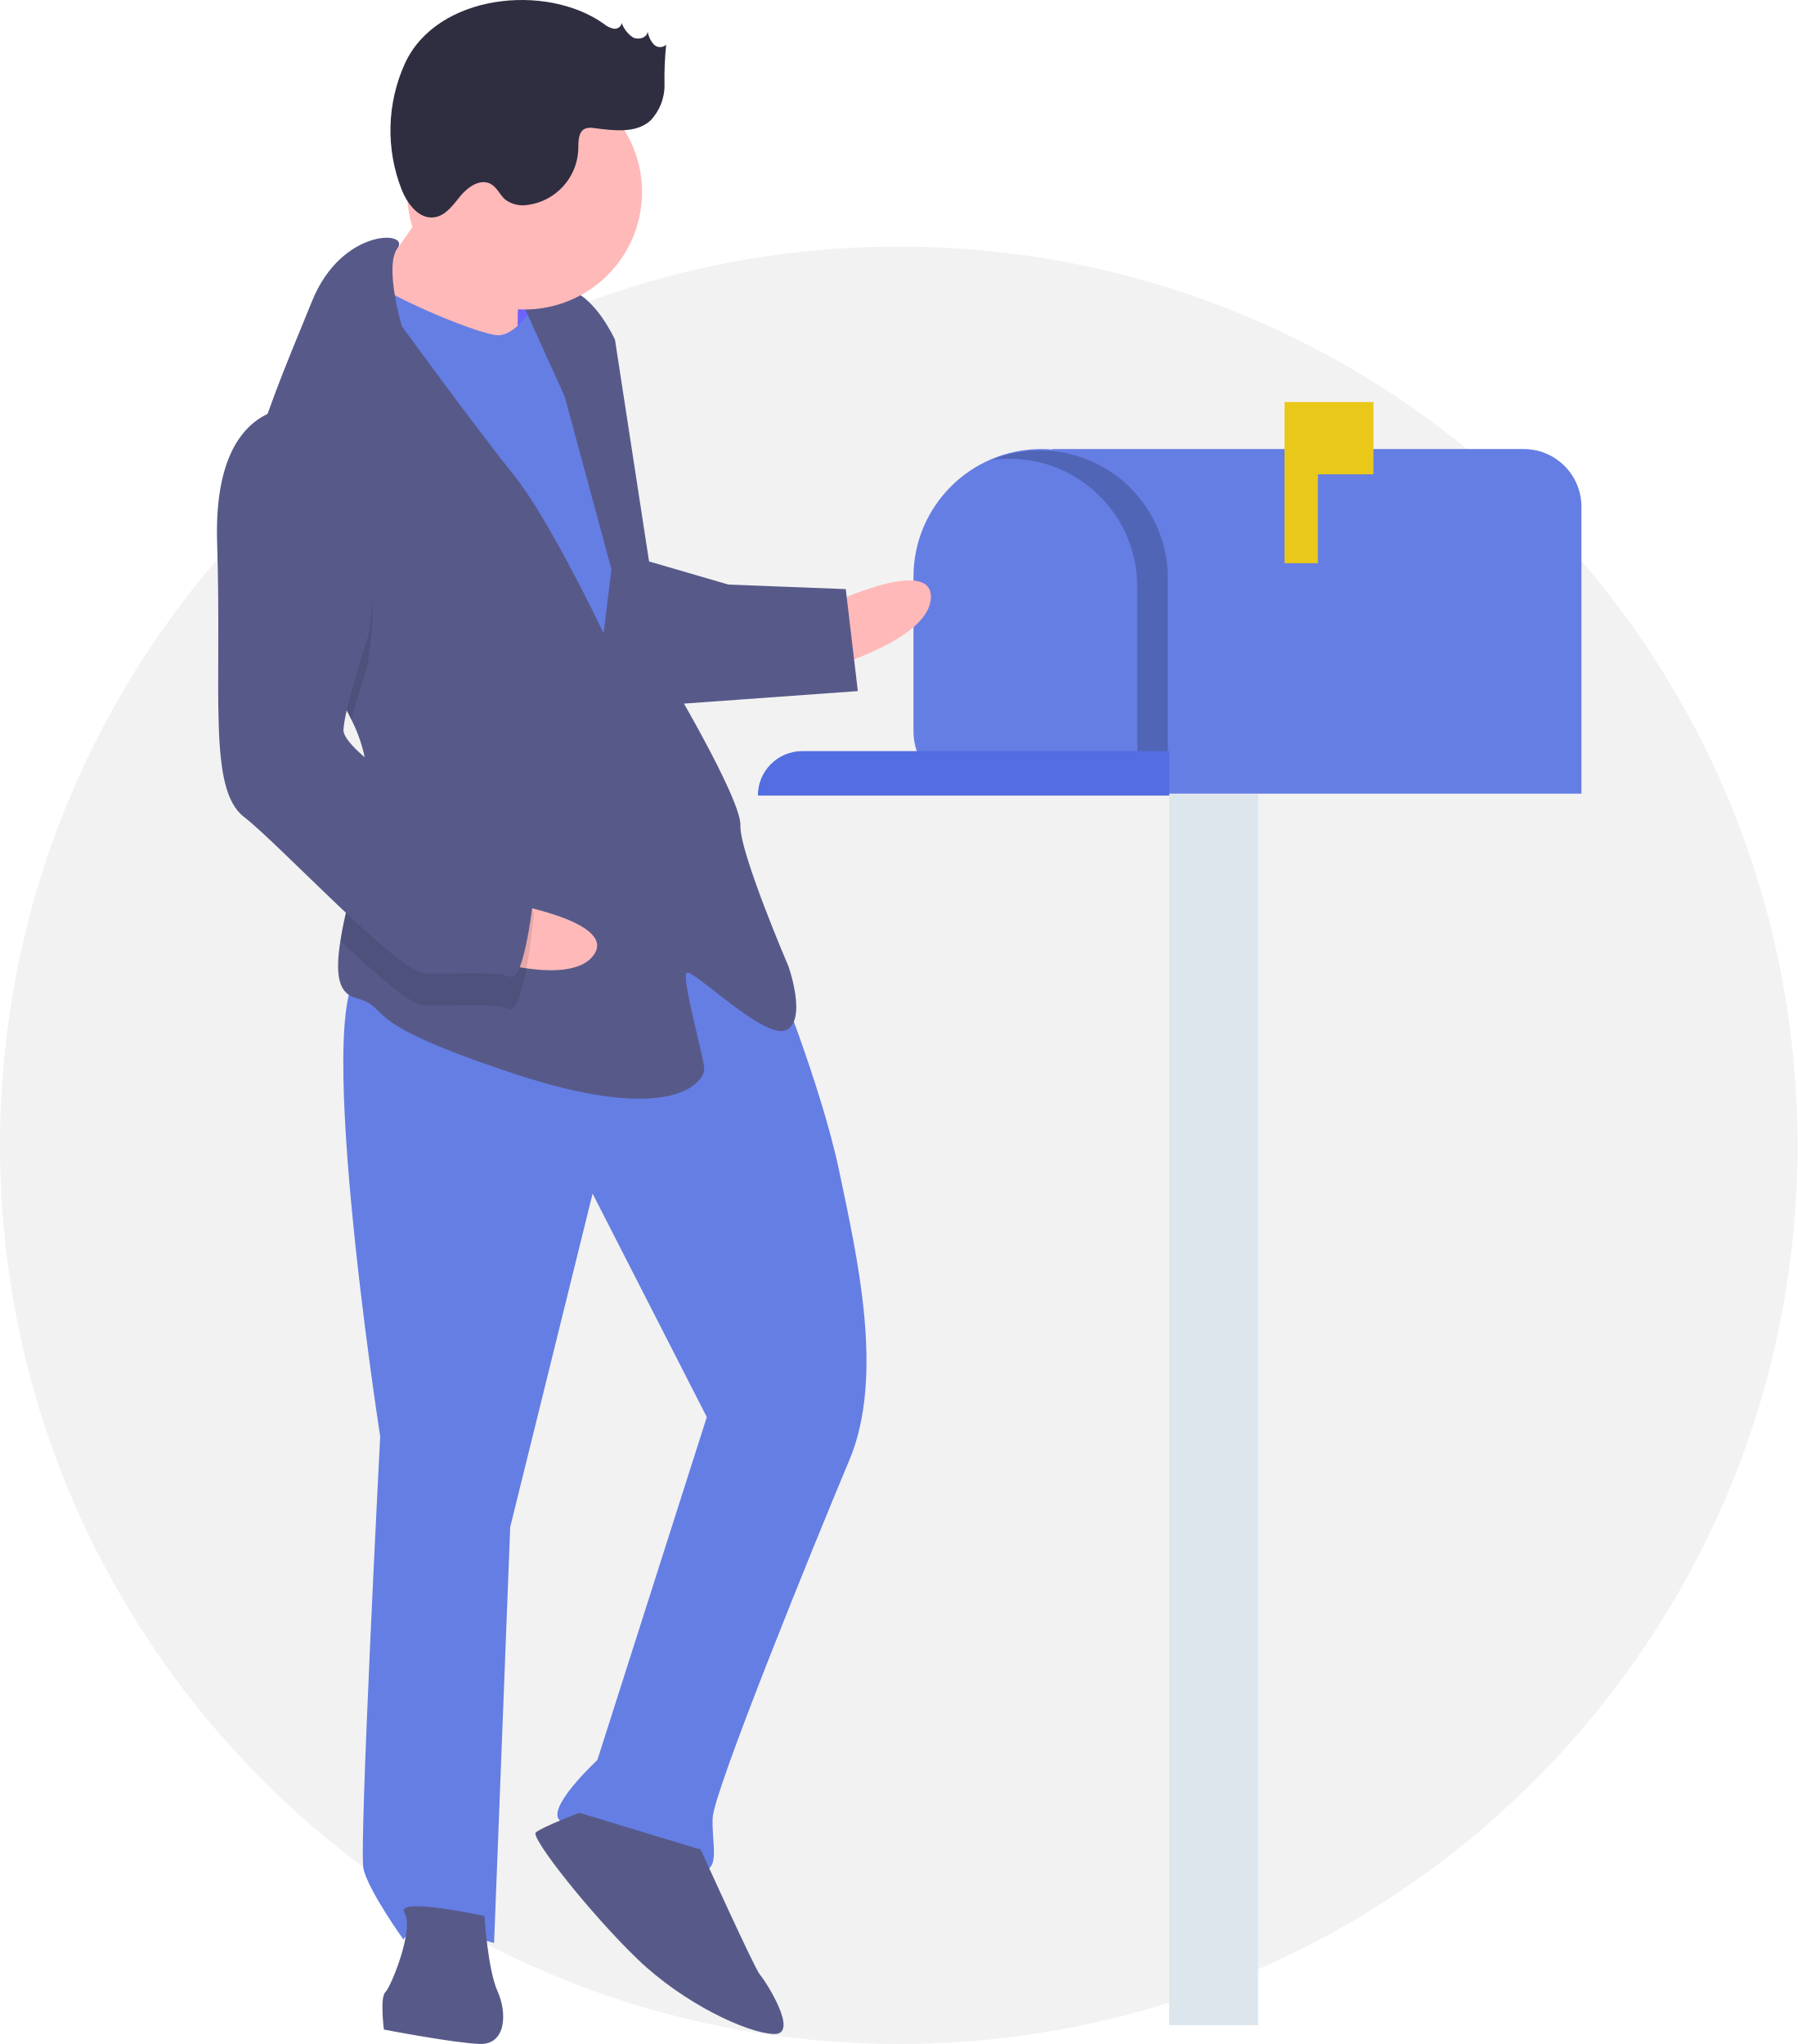
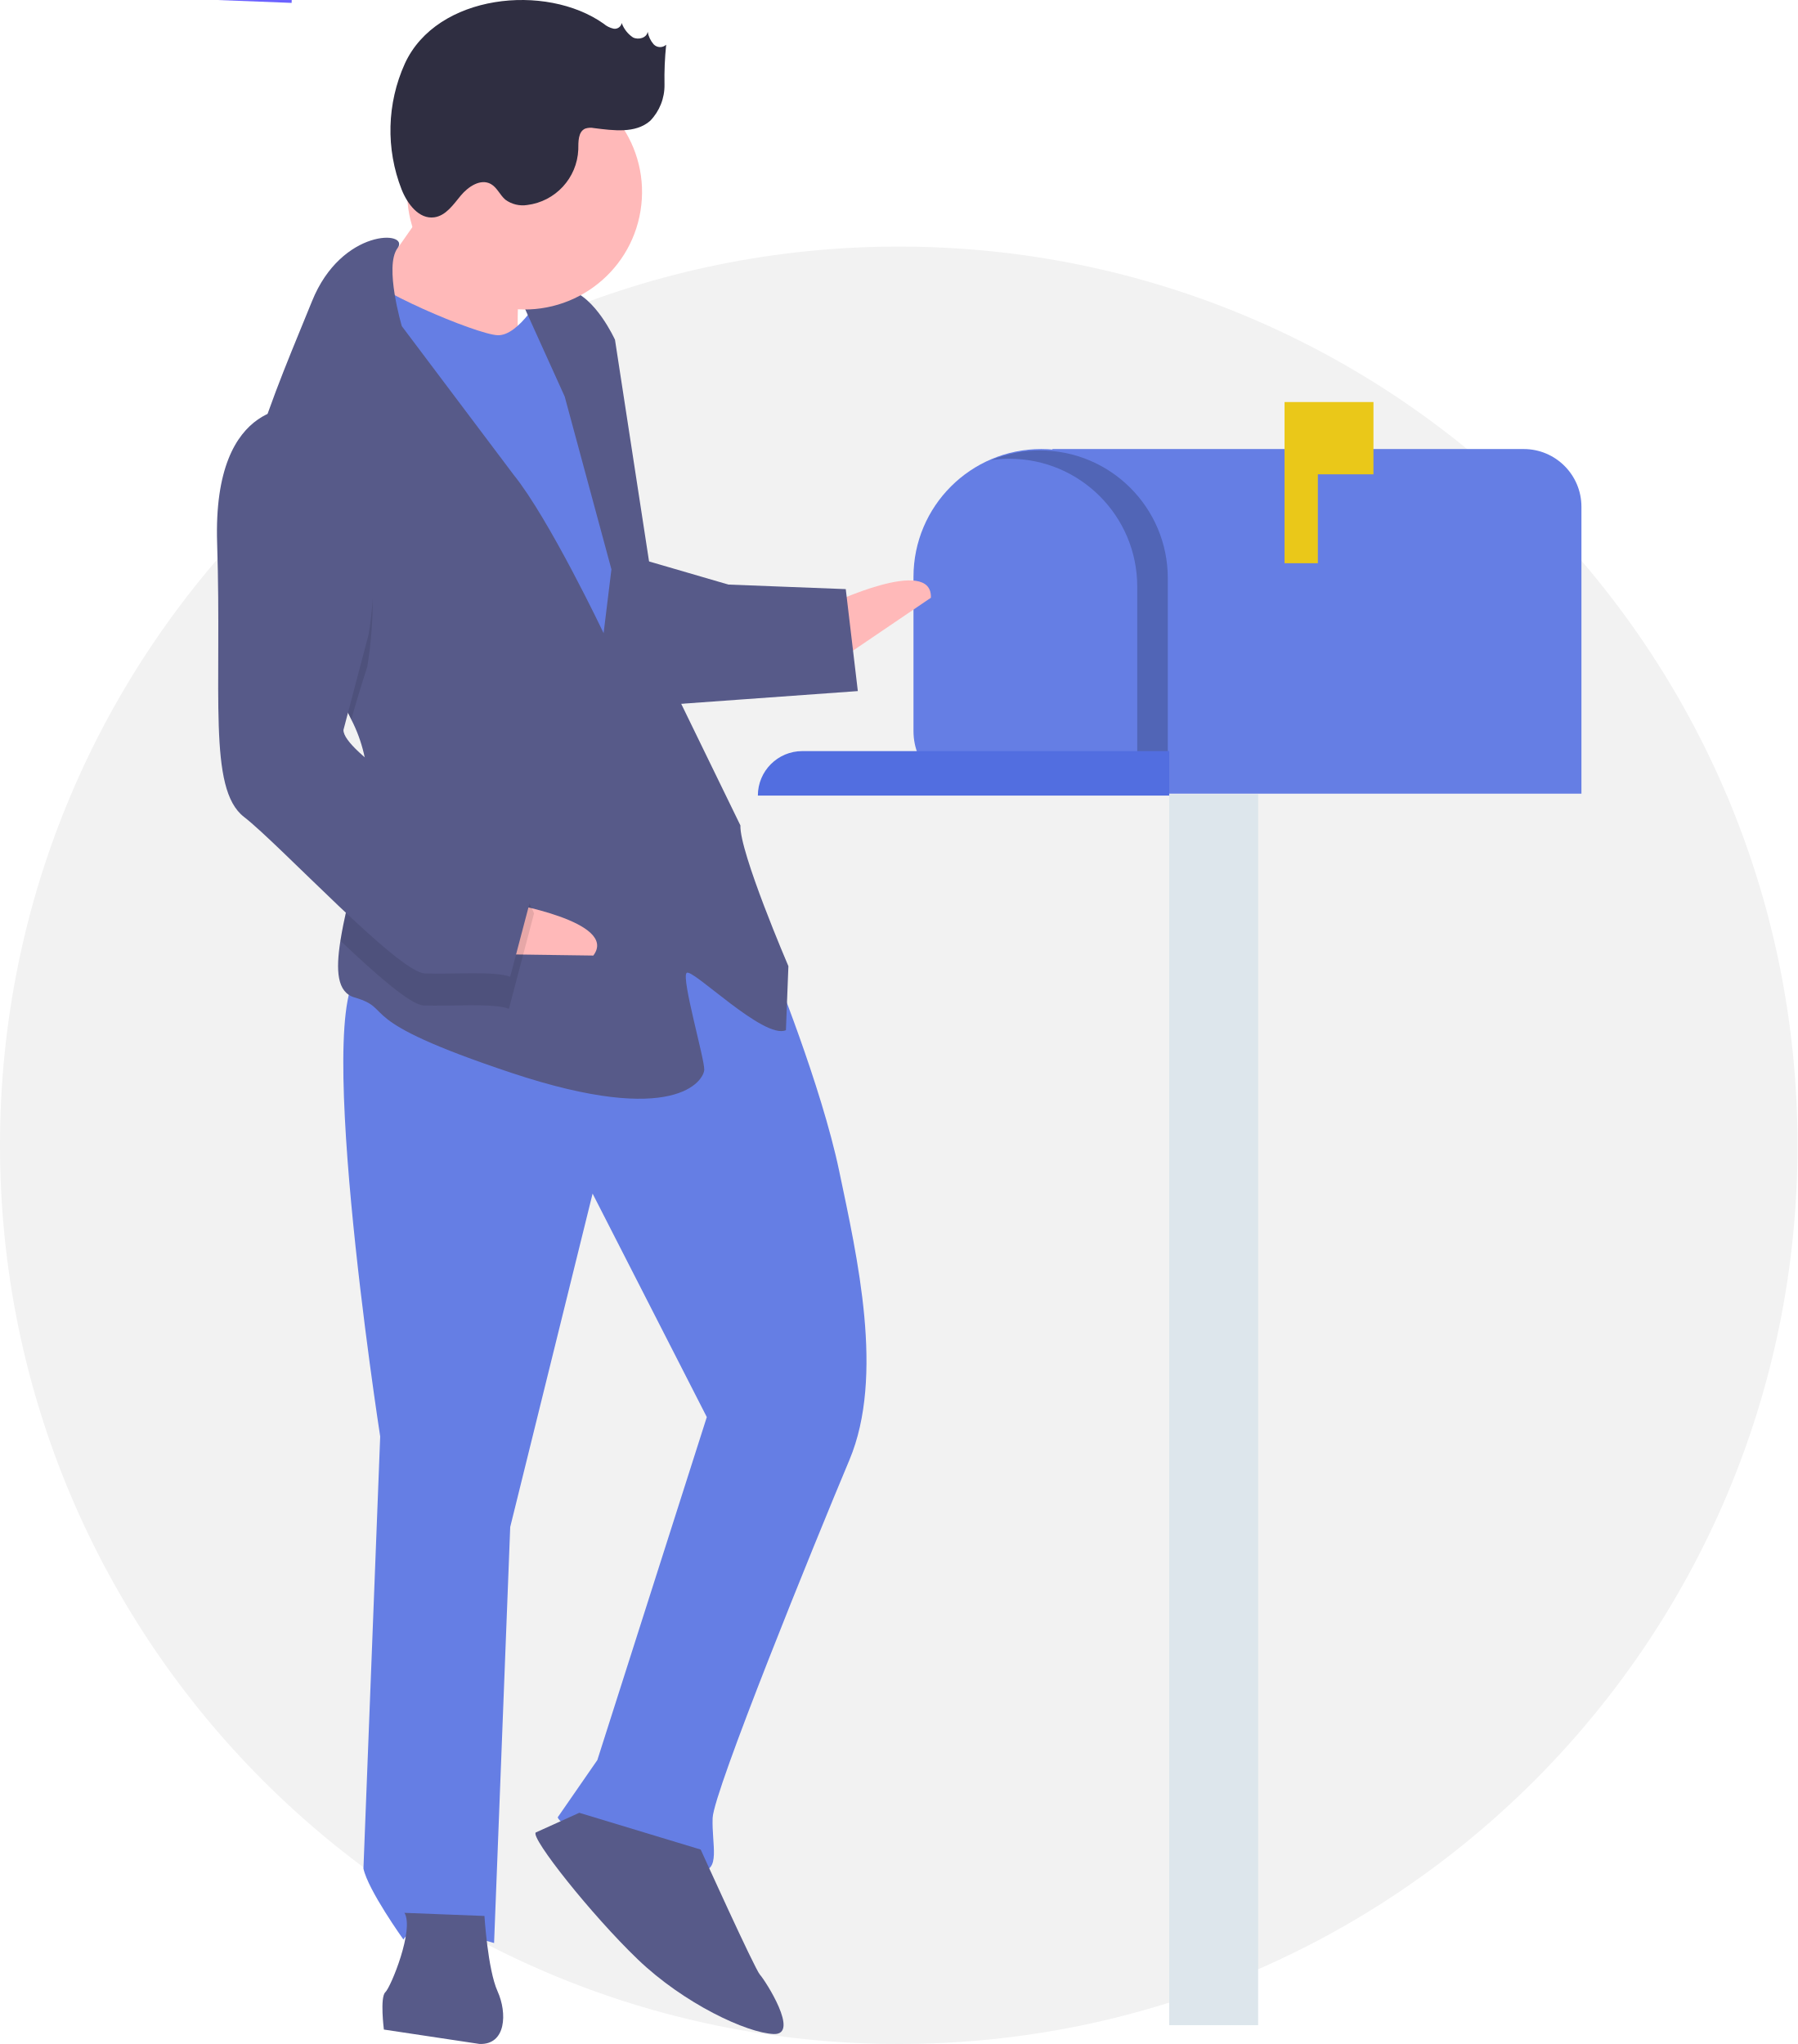
<svg xmlns="http://www.w3.org/2000/svg" width="232" height="263.826" viewBox="0 0 232 263.826">
  <defs>
-     <style>
-             .cls-1{fill:none}.cls-2{clip-path:url(#clip-path)}.cls-3{fill:#f2f2f2}.cls-4{fill:#dde6ec}.cls-5{fill:#657ee4}.cls-6{fill:#eac819}.cls-7{opacity:.2}.cls-8{fill:#526ee0}.cls-9{fill:#f55f44;opacity:.5}.cls-10{fill:#6c63ff}.cls-11{fill:#ffb9b9}.cls-12{fill:#575a89}.cls-13{opacity:.1}.cls-14{fill:#2f2e41}
-         </style>
+     <style>.cls-1{fill:none}.cls-2{clip-path:url(#clip-path)}.cls-3{fill:#f2f2f2}.cls-4{fill:#dde6ec}.cls-5{fill:#657ee4}.cls-6{fill:#eac819}.cls-7{opacity:.2}.cls-8{fill:#526ee0}.cls-9{fill:#f55f44;opacity:.5}.cls-10{fill:#6c63ff}.cls-11{fill:#ffb9b9}.cls-12{fill:#575a89}.cls-13{opacity:.1}.cls-14{fill:#2f2e41}</style>
    <clipPath id="clip-path">
-       <path d="M0 0h232v263.826H0z" class="cls-1" />
+       <path d="M0 0h232v263.826h-232z" class="cls-1" />
    </clipPath>
  </defs>
-   <g id="Component_30_1" class="cls-2" data-name="Component 30 – 1">
-     <path id="Path_1912" d="M116 0A116 116 0 1 1 0 116 116 116 0 0 1 116 0z" class="cls-3" data-name="Path 1912" transform="translate(0 31.826)" />
-     <g id="Group_3564" data-name="Group 3564" transform="translate(86.231 28.614)">
-       <path id="Rectangle_2" d="M0 0h11.478v158.882H0z" class="cls-4" data-name="Rectangle 2" transform="translate(64.673 73.899)" />
-       <path id="Path_1840" d="M270.85 158.06h60.821a7.451 7.451 0 0 1 7.451 7.451v37.03H270.85V158.06z" class="cls-5" data-name="Path 1840" transform="translate(-221.243 -128.715)" />
-       <path id="Path_1841" d="M189.41 158.06a16.5 16.5 0 0 1 16.5 16.5v19.905a8.075 8.075 0 0 1-8.075 8.075h-16.85a8.075 8.075 0 0 1-8.075-8.075V174.56a16.5 16.5 0 0 1 16.5-16.5z" class="cls-5" data-name="Path 1841" transform="translate(-141.241 -128.715)" />
-       <path id="Path_1844" d="M445.868 125.75H434.39v20.8h4.3v-11.474h7.174z" class="cls-6" data-name="Path 1844" transform="translate(-354.83 -102.47)" />
-       <path id="Path_1845" d="M233.981 159.04a16.447 16.447 0 0 0-6.291 1.245 16.623 16.623 0 0 1 2.346-.169 16.5 16.5 0 0 1 16.5 16.5v26.191h3.945V175.54a16.5 16.5 0 0 0-16.5-16.5z" class="cls-7" data-name="Path 1845" transform="translate(-185.988 -129.516)" />
-       <path id="Path_1846" d="M68.99 369.58h47.349v5.74H63.25a5.74 5.74 0 0 1 5.74-5.74z" class="cls-8" data-name="Path 1846" transform="translate(-51.666 -301.247)" />
+   <g id="Component_30_1" class="cls-2">
+     <path id="Path_1912" d="M116 0a116 116 0 1 1-116 116 116 116 0 0 1 116-116z" class="cls-3" transform="translate(0 31.826)" />
+     <g id="Group_3564">
+       <path id="Rectangle_2" d="M150.904 102.513h11.478v158.882h-11.478z" class="cls-4" />
+       <path id="Path_1840" d="M270.85 158.06h60.821a7.451 7.451 0 0 1 7.451 7.451v37.03h-68.272v-44.481z" class="cls-5" transform="translate(86.231 28.614) translate(-221.243 -128.715)" />
+       <path id="Path_1841" d="M189.41 158.06a16.5 16.5 0 0 1 16.5 16.5v19.905a8.075 8.075 0 0 1-8.075 8.075h-16.85a8.075 8.075 0 0 1-8.075-8.075v-19.905a16.5 16.5 0 0 1 16.5-16.5z" class="cls-5" transform="translate(86.231 28.614) translate(-141.241 -128.715)" />
+       <path id="Path_1844" d="M177.269 51.894h-11.478v20.8h4.3v-11.474h7.174z" class="cls-6" />
+       <path id="Path_1845" d="M233.981 159.04a16.447 16.447 0 0 0-6.291 1.245 16.623 16.623 0 0 1 2.346-.169 16.5 16.5 0 0 1 16.5 16.5v26.191h3.945v-27.267a16.5 16.5 0 0 0-16.5-16.5z" class="cls-7" transform="translate(86.231 28.614) translate(-185.988 -129.516)" />
+       <path id="Path_1846" d="M68.99 369.58h47.349v5.74h-53.089a5.74 5.74 0 0 1 5.74-5.74z" class="cls-8" transform="translate(86.231 28.614) translate(-51.666 -301.247)" />
    </g>
-     <g id="Group_3565" data-name="Group 3565" transform="translate(28)">
-       <ellipse id="Ellipse_863" cx="1.284" cy="1.284" class="cls-9" data-name="Ellipse 863" rx="1.284" ry="1.284" transform="translate(48.421 31.794)" />
-       <path id="Rectangle_22" d="M0 0h12.402v9.646H0z" class="cls-10" data-name="Rectangle 22" transform="rotate(-87.779 41.963 5.29)" />
-       <path id="Path_1889" d="M315.871 234.05s13.348-6.378 13.134-.87-13.455 9.132-13.455 9.132z" class="cls-11" data-name="Path 1889" transform="translate(-236.858 -156.025)" />
-       <path id="Path_1890" d="M227.078 335.947s6.3 15.413 8.625 26.536 5.87 26.43 1.312 37.285-17.517 42.76-17.65 46.2 1.11 6.938-1.644 6.831-17.74-4.825-18.349-6.917 5.113-7.386 5.113-7.386l14.128-44.271-14.741-28.842-10.632 43.03-2.083 53.7s-10.22-3.155-11.7-.454c0 0-4.579-6.383-5.161-9.164s2.162-55.767 2.162-55.767-9.381-60.352-1.808-60.058 37.234-17.86 52.428-.723z" class="cls-5" data-name="Path 1890" transform="translate(-155.388 -211.319)" />
-       <path id="Path_1891" d="M250.21 602.478s6.986 15.44 7.648 16.155 5.214 7.787 1.772 7.654-11.57-3.9-17.553-9.645-13.871-15.707-13.156-16.369 5.615-2.541 5.615-2.541z" class="cls-12" data-name="Path 1891" transform="translate(-187.772 -363.749)" />
-       <path id="Path_1892" d="M196.512 626.807s.422 6.911 1.691 9.719 1.11 6.938-2.332 6.8-12.339-1.857-12.339-1.857-.528-4.158.187-4.819 3.763-8.128 2.466-10.247 10.327.404 10.327.404z" class="cls-12" data-name="Path 1892" transform="translate(-161.986 -379.507)" />
-       <path id="Path_1893" d="M187.842 111.254s-7.339 11.437-10.2 14.085 5.188 8.475 5.188 8.475l14.4 1.938s-.181-13.108.561-14.458-9.949-10.04-9.949-10.04z" class="cls-11" data-name="Path 1893" transform="translate(-158.41 -88.245)" />
-       <path id="Path_1894" d="M194.21 141.648s-2.968 5.4-5.721 5.294-17-6.175-17.607-8.267-4.718 14.986-4.718 14.986L201.018 215l8.5-5.876-4.118-36.014-3.383-19.438z" class="cls-5" data-name="Path 1894" transform="translate(-152.256 -103.673)" />
-       <path id="Path_1895" d="M155.379 191.133a19.286 19.286 0 0 1 2.138 9.047c-.005.138-.01.275-.023.413-.33 6.372-2.677 13.742-3.519 19.1-.611 3.845-.437 6.651 1.813 7.31 5.454 1.59-.8 2.727 20.307 9.751s24.785.961 24.839-.416-2.989-11.838-2.273-12.5 10.007 8.662 12.814 7.392.32-8.262.32-8.262-6.325-14.723-6.195-18.168-9.579-19.678-9.579-19.678l-6.607-43.006s-2.54-5.615-5.956-6.437a8.46 8.46 0 0 0-6.25 1.137l5.716 12.633 6.03 22.3-1.009 8.235s-7.013-14.751-11.618-20.446-14.426-19.176-14.426-19.176-2.293-7.736-.562-10.047-7.219-2.666-11.035 6.839c-2.023 5.038-5.306 12.55-7.363 19.545-1.833 6.2-2.7 11.989-.883 15.3 2.779 5.059 9.761 11.708 13.321 19.134z" class="cls-12" data-name="Path 1895" transform="translate(-138.039 -98.262)" />
-       <path id="Path_1896" d="M142.061 206.012c2.776 5.058 9.758 11.707 13.317 19.133.929-3.35 2.064-6.815 2.064-6.815s4.35-23.275-8.517-29.29a8.611 8.611 0 0 0-5.981 1.671c-1.833 6.197-2.699 11.989-.883 15.301z" class="cls-13" data-name="Path 1896" transform="translate(-138.039 -132.274)" />
-       <path id="Path_1897" d="M259.764 224.845l10.909 3.181 15.147.587 1.558 13.161-24.892 1.793s-6.218-17.479-2.722-18.722z" class="cls-12" data-name="Path 1897" transform="translate(-204.661 -152.574)" />
-       <path id="Path_1898" d="M213.614 326.884s14.594 2.421 11.263 6.813-16.259-.225-16.259-.225z" class="cls-11" data-name="Path 1898" transform="translate(-176.3 -210.361)" />
-       <path id="Path_1899" d="M174.36 294.158c-.33 6.372-2.677 13.742-3.519 19.1 4.649 4.4 9.07 8.281 10.736 8.346 3.443.133 8.977-.342 11.016.427s3.234-12.286 3.234-12.286-1.216-4.184-6.644-6.463a75.609 75.609 0 0 1-14.823-9.124z" class="cls-13" data-name="Path 1899" transform="translate(-154.906 -191.827)" />
-       <path id="Path_1900" d="M145.142 179.506s-11.651-1.831-11.021 17.5-1.228 31.67 3.458 35.3 19.907 20.078 23.35 20.211 8.977-.341 11.015.427 3.235-12.286 3.235-12.286-1.217-4.185-6.645-6.464-18.215-10.359-18.108-13.113 3.234-12.281 3.234-12.281 4.35-23.279-8.518-29.294z" class="cls-12" data-name="Path 1900" transform="translate(-134.096 -126.871)" />
-       <ellipse id="Ellipse_864" cx="15.158" cy="15.158" class="cls-11" data-name="Ellipse 864" rx="15.158" ry="15.158" transform="rotate(-80.8 33.089 5.55)" />
-       <path id="Path_1901" d="M213.253 61.258a2.928 2.928 0 0 0 1.275.64.91.91 0 0 0 1.054-.73 3.777 3.777 0 0 0 1.446 1.855c.708.369 1.8.06 1.905-.732a3.342 3.342 0 0 0 .769 1.624 1.152 1.152 0 0 0 1.619.054 41.577 41.577 0 0 0-.216 5.157 6.567 6.567 0 0 1-1.856 4.675c-1.9 1.649-4.745 1.242-7.238.93a2.194 2.194 0 0 0-1.134.062c-.934.4-.891 1.7-.9 2.711a7.535 7.535 0 0 1-6.6 7.155 3.777 3.777 0 0 1-2.807-.685c-.708-.6-1.069-1.578-1.88-2.028-1.319-.733-2.919.336-3.884 1.5s-1.915 2.589-3.41 2.8c-1.976.281-3.482-1.733-4.22-3.587a20.912 20.912 0 0 1 .415-16.25c4.127-8.999 18.223-10.421 25.662-5.151z" class="cls-14" data-name="Path 1901" transform="translate(-163.34 -58.197)" />
+     <g id="Group_3565" transform="translate(28)">
+       <ellipse id="Ellipse_863" cx="1.284" cy="1.284" class="cls-9" rx="1.284" ry="1.284" transform="translate(48.421 31.794)" />
+       <path id="Rectangle_22" d="M0 0l.481-12.393 9.639.374-.481 12.393z" class="cls-10" />
+       <path id="Path_1889" d="M79.013 78.025s13.348-6.378 13.134-.87l-13.455 9.132z" class="cls-11" />
+       <path id="Path_1890" d="M71.69 124.628s6.3 15.413 8.625 26.536 5.87 26.43 1.312 37.285-17.517 42.76-17.65 46.2 1.11 6.938-1.644 6.831-17.74-4.825-18.349-6.917l5.113-7.386 14.128-44.271-14.741-28.842-10.632 43.03-2.083 53.7s-10.22-3.155-11.7-.454c0 0-4.579-6.383-5.161-9.164l2.162-55.767s-9.381-60.352-1.808-60.058 37.234-17.86 52.428-.723z" class="cls-5" />
+       <path id="Path_1891" d="M62.438 238.729s6.986 15.44 7.648 16.155 5.214 7.787 1.772 7.654-11.57-3.9-17.553-9.645-13.871-15.707-13.156-16.369l5.615-2.541z" class="cls-12" />
+       <path id="Path_1892" d="M34.526 247.3s.422 6.911 1.691 9.719 1.11 6.938-2.332 6.8l-12.339-1.857s-.528-4.158.187-4.819 3.763-8.128 2.466-10.247l10.327.404z" class="cls-12" />
+       <path id="Path_1893" d="M29.432 23.009s-7.339 11.437-10.2 14.085l5.188 8.475 14.4 1.938s-.181-13.108.561-14.458l-9.949-10.04z" class="cls-11" />
+       <path id="Path_1894" d="M41.954 37.975s-2.968 5.4-5.721 5.294-17-6.175-17.607-8.267l-4.718 14.986 34.854 61.339 8.5-5.876-4.118-36.014-3.383-19.438z" class="cls-5" />
+       <path id="Path_1895" d="M155.379 191.133a19.286 19.286 0 0 1 2.138 9.047l-.023.413c-.33 6.372-2.677 13.742-3.519 19.1-.611 3.845-.437 6.651 1.813 7.31 5.454 1.59-.8 2.727 20.307 9.751s24.785.961 24.839-.416-2.989-11.838-2.273-12.5 10.007 8.662 12.814 7.392l.32-8.262s-6.325-14.723-6.195-18.168l-9.579-19.678-6.607-43.006s-2.54-5.615-5.956-6.437a8.46 8.46 0 0 0-6.25 1.137l5.716 12.633 6.03 22.3-1.009 8.235s-7.013-14.751-11.618-20.446l-14.426-19.176s-2.293-7.736-.562-10.047-7.219-2.666-11.035 6.839c-2.023 5.038-5.306 12.55-7.363 19.545-1.833 6.2-2.7 11.989-.883 15.3 2.779 5.059 9.761 11.708 13.321 19.134z" class="cls-12" transform="translate(-138.039 -98.262)" />
+       <path id="Path_1896" d="M142.061 206.012c2.776 5.058 9.758 11.707 13.317 19.133.929-3.35 2.064-6.815 2.064-6.815s4.35-23.275-8.517-29.29a8.611 8.611 0 0 0-5.981 1.671c-1.833 6.197-2.699 11.989-.883 15.301z" class="cls-13" transform="translate(-138.039 -132.274)" />
+       <path id="Path_1897" d="M55.103 72.271l10.909 3.181 15.147.587 1.558 13.161-24.892 1.793s-6.218-17.479-2.722-18.722z" class="cls-12" />
+       <path id="Path_1898" d="M37.314 116.523s14.594 2.421 11.263 6.813l-16.259-.225z" class="cls-11" />
+       <path id="Path_1899" d="M174.36 294.158c-.33 6.372-2.677 13.742-3.519 19.1 4.649 4.4 9.07 8.281 10.736 8.346 3.443.133 8.977-.342 11.016.427l3.234-12.286s-1.216-4.184-6.644-6.463a75.609 75.609 0 0 1-14.823-9.124z" class="cls-13" transform="translate(-154.906 -191.827)" />
+       <path id="Path_1900" d="M11.046 52.635s-11.651-1.831-11.021 17.5-1.228 31.67 3.458 35.3 19.907 20.078 23.35 20.211 8.977-.341 11.015.427l3.235-12.286s-1.217-4.185-6.645-6.464-18.215-10.359-18.108-13.113l3.234-12.281s4.35-23.279-8.518-29.294z" class="cls-12" />
+       <ellipse id="Ellipse_864" cx="15.158" cy="15.158" class="cls-11" rx="15.158" ry="15.158" transform="rotate(-80.8 33.089 5.55)" />
+       <path id="Path_1901" d="M213.253 61.258a2.928 2.928 0 0 0 1.275.64.91.91 0 0 0 1.054-.73 3.777 3.777 0 0 0 1.446 1.855c.708.369 1.8.06 1.905-.732a3.342 3.342 0 0 0 .769 1.624 1.152 1.152 0 0 0 1.619.054 41.577 41.577 0 0 0-.216 5.157 6.567 6.567 0 0 1-1.856 4.675c-1.9 1.649-4.745 1.242-7.238.93a2.194 2.194 0 0 0-1.134.062c-.934.4-.891 1.7-.9 2.711a7.535 7.535 0 0 1-6.6 7.155 3.777 3.777 0 0 1-2.807-.685c-.708-.6-1.069-1.578-1.88-2.028-1.319-.733-2.919.336-3.884 1.5s-1.915 2.589-3.41 2.8c-1.976.281-3.482-1.733-4.22-3.587a20.912 20.912 0 0 1 .415-16.25c4.127-8.999 18.223-10.421 25.662-5.151z" class="cls-14" transform="translate(-163.34 -58.197)" />
    </g>
  </g>
</svg>
